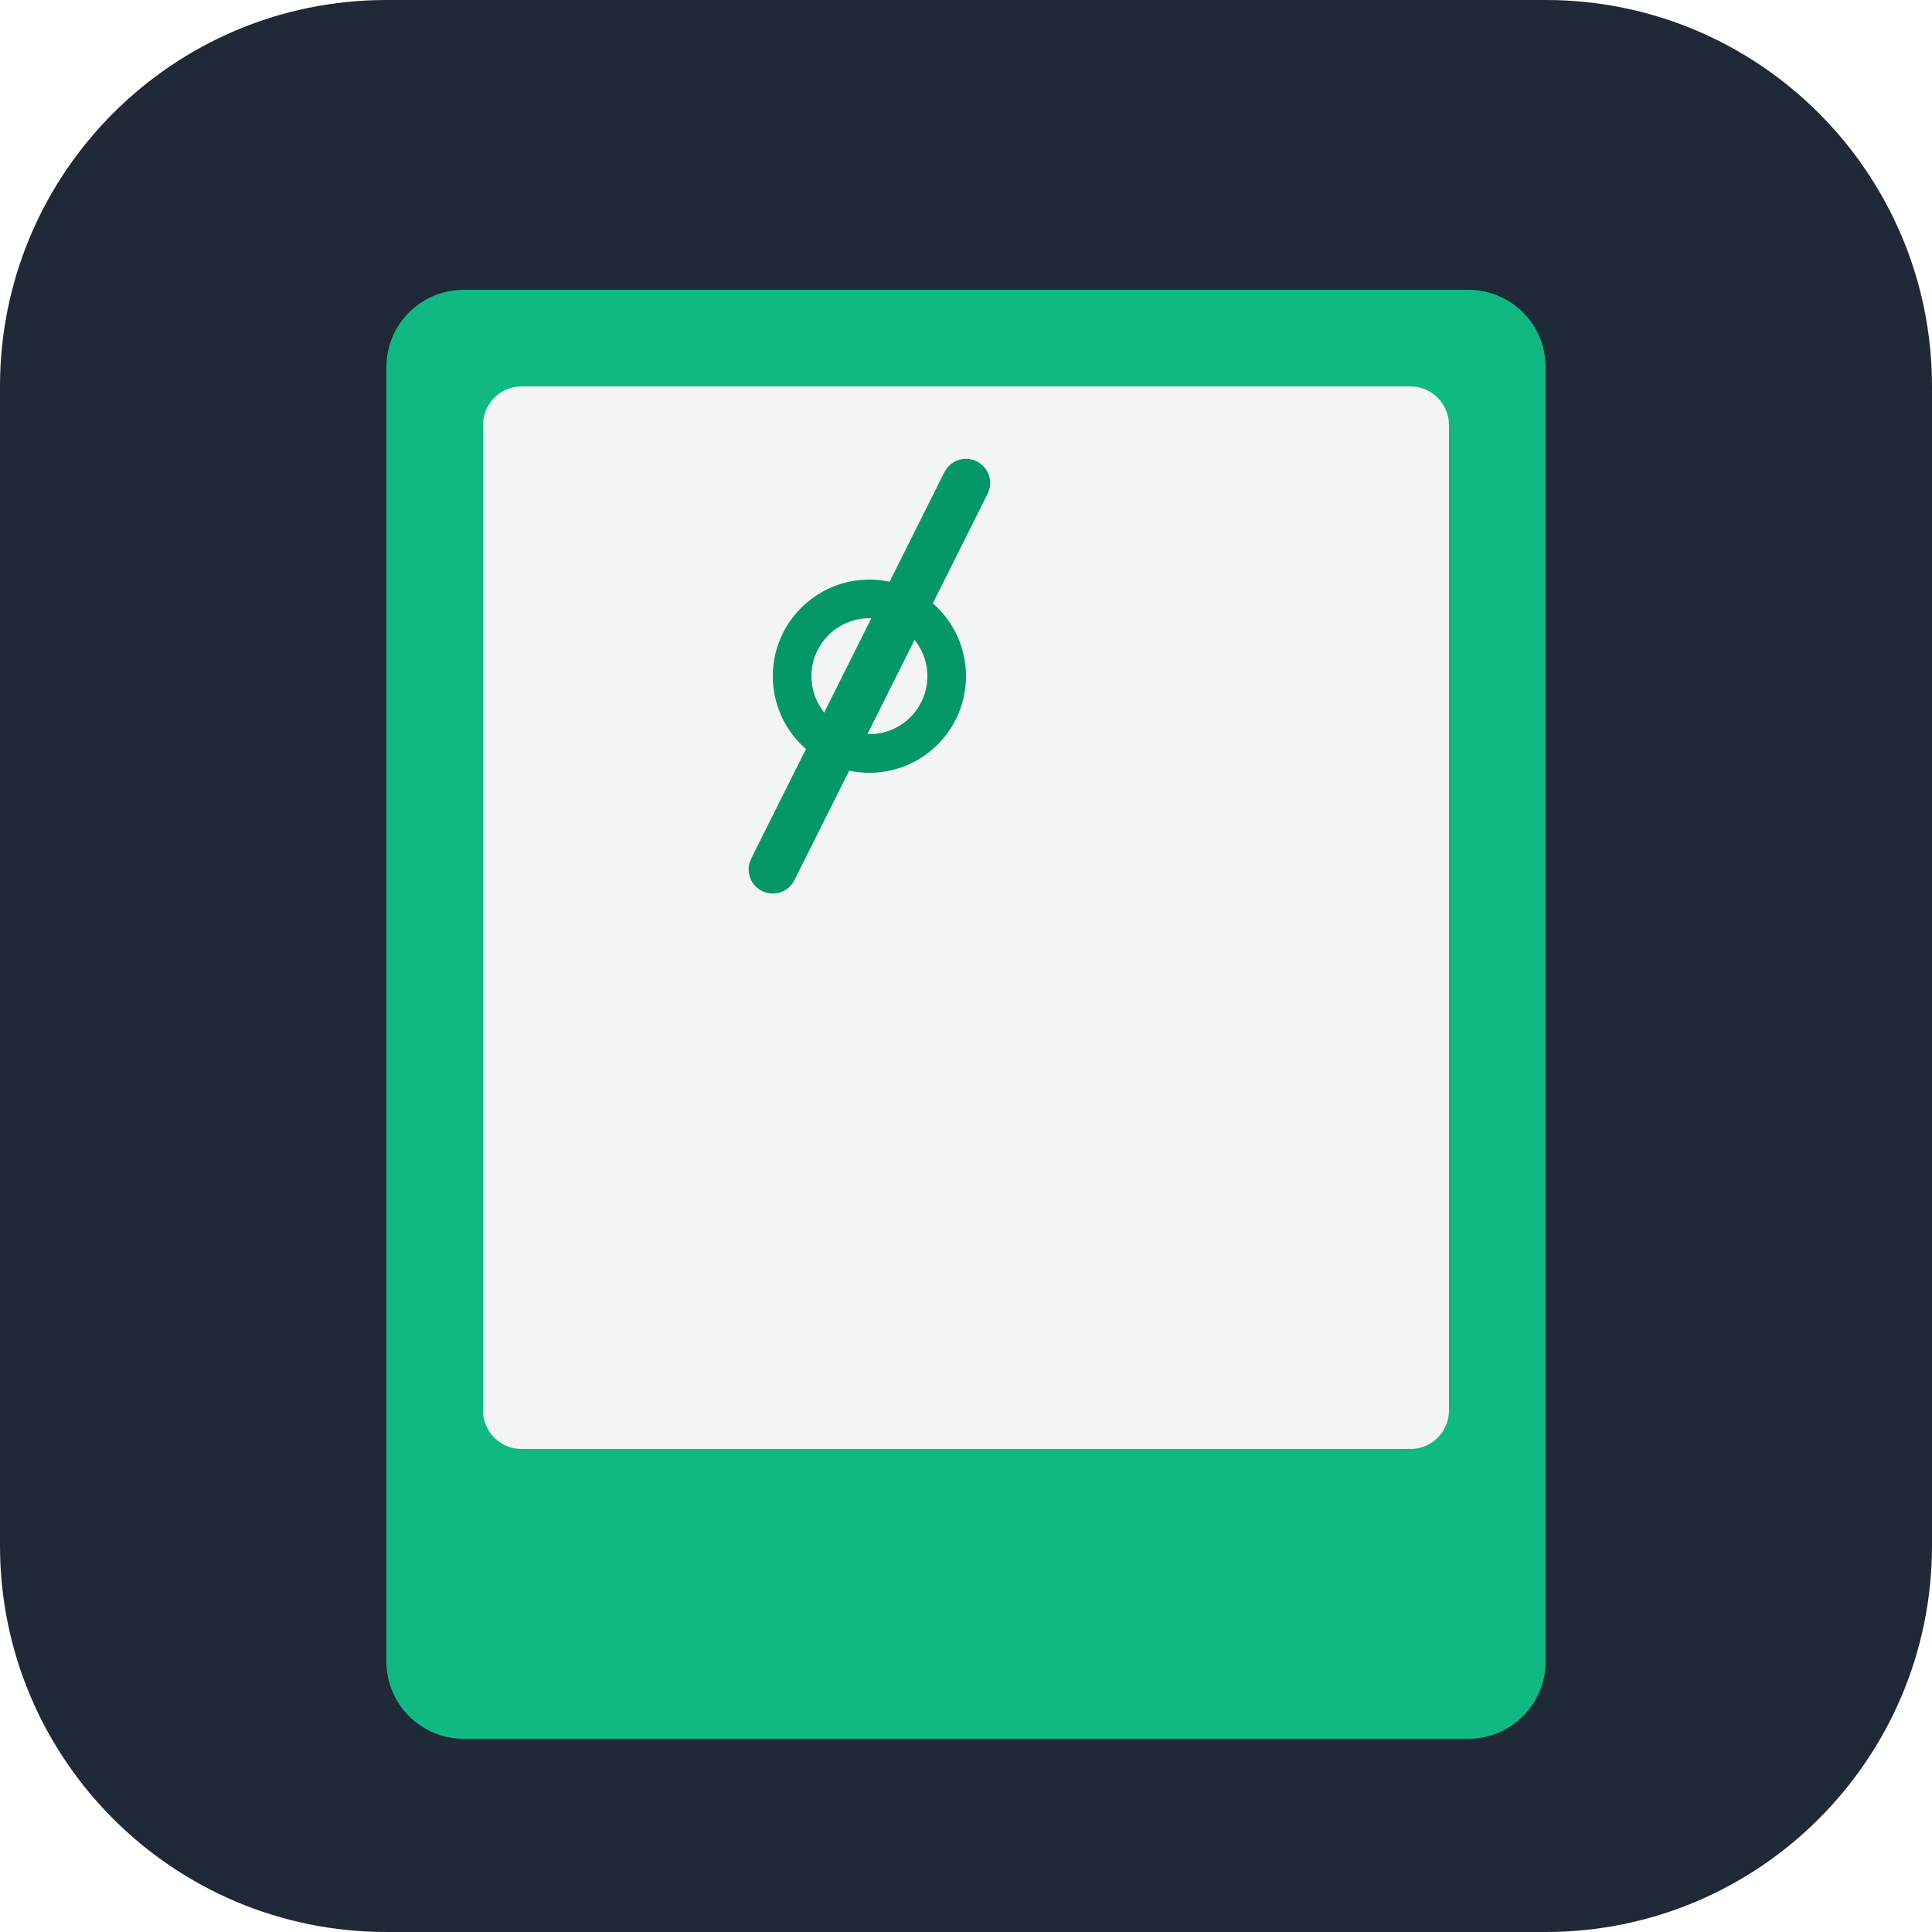
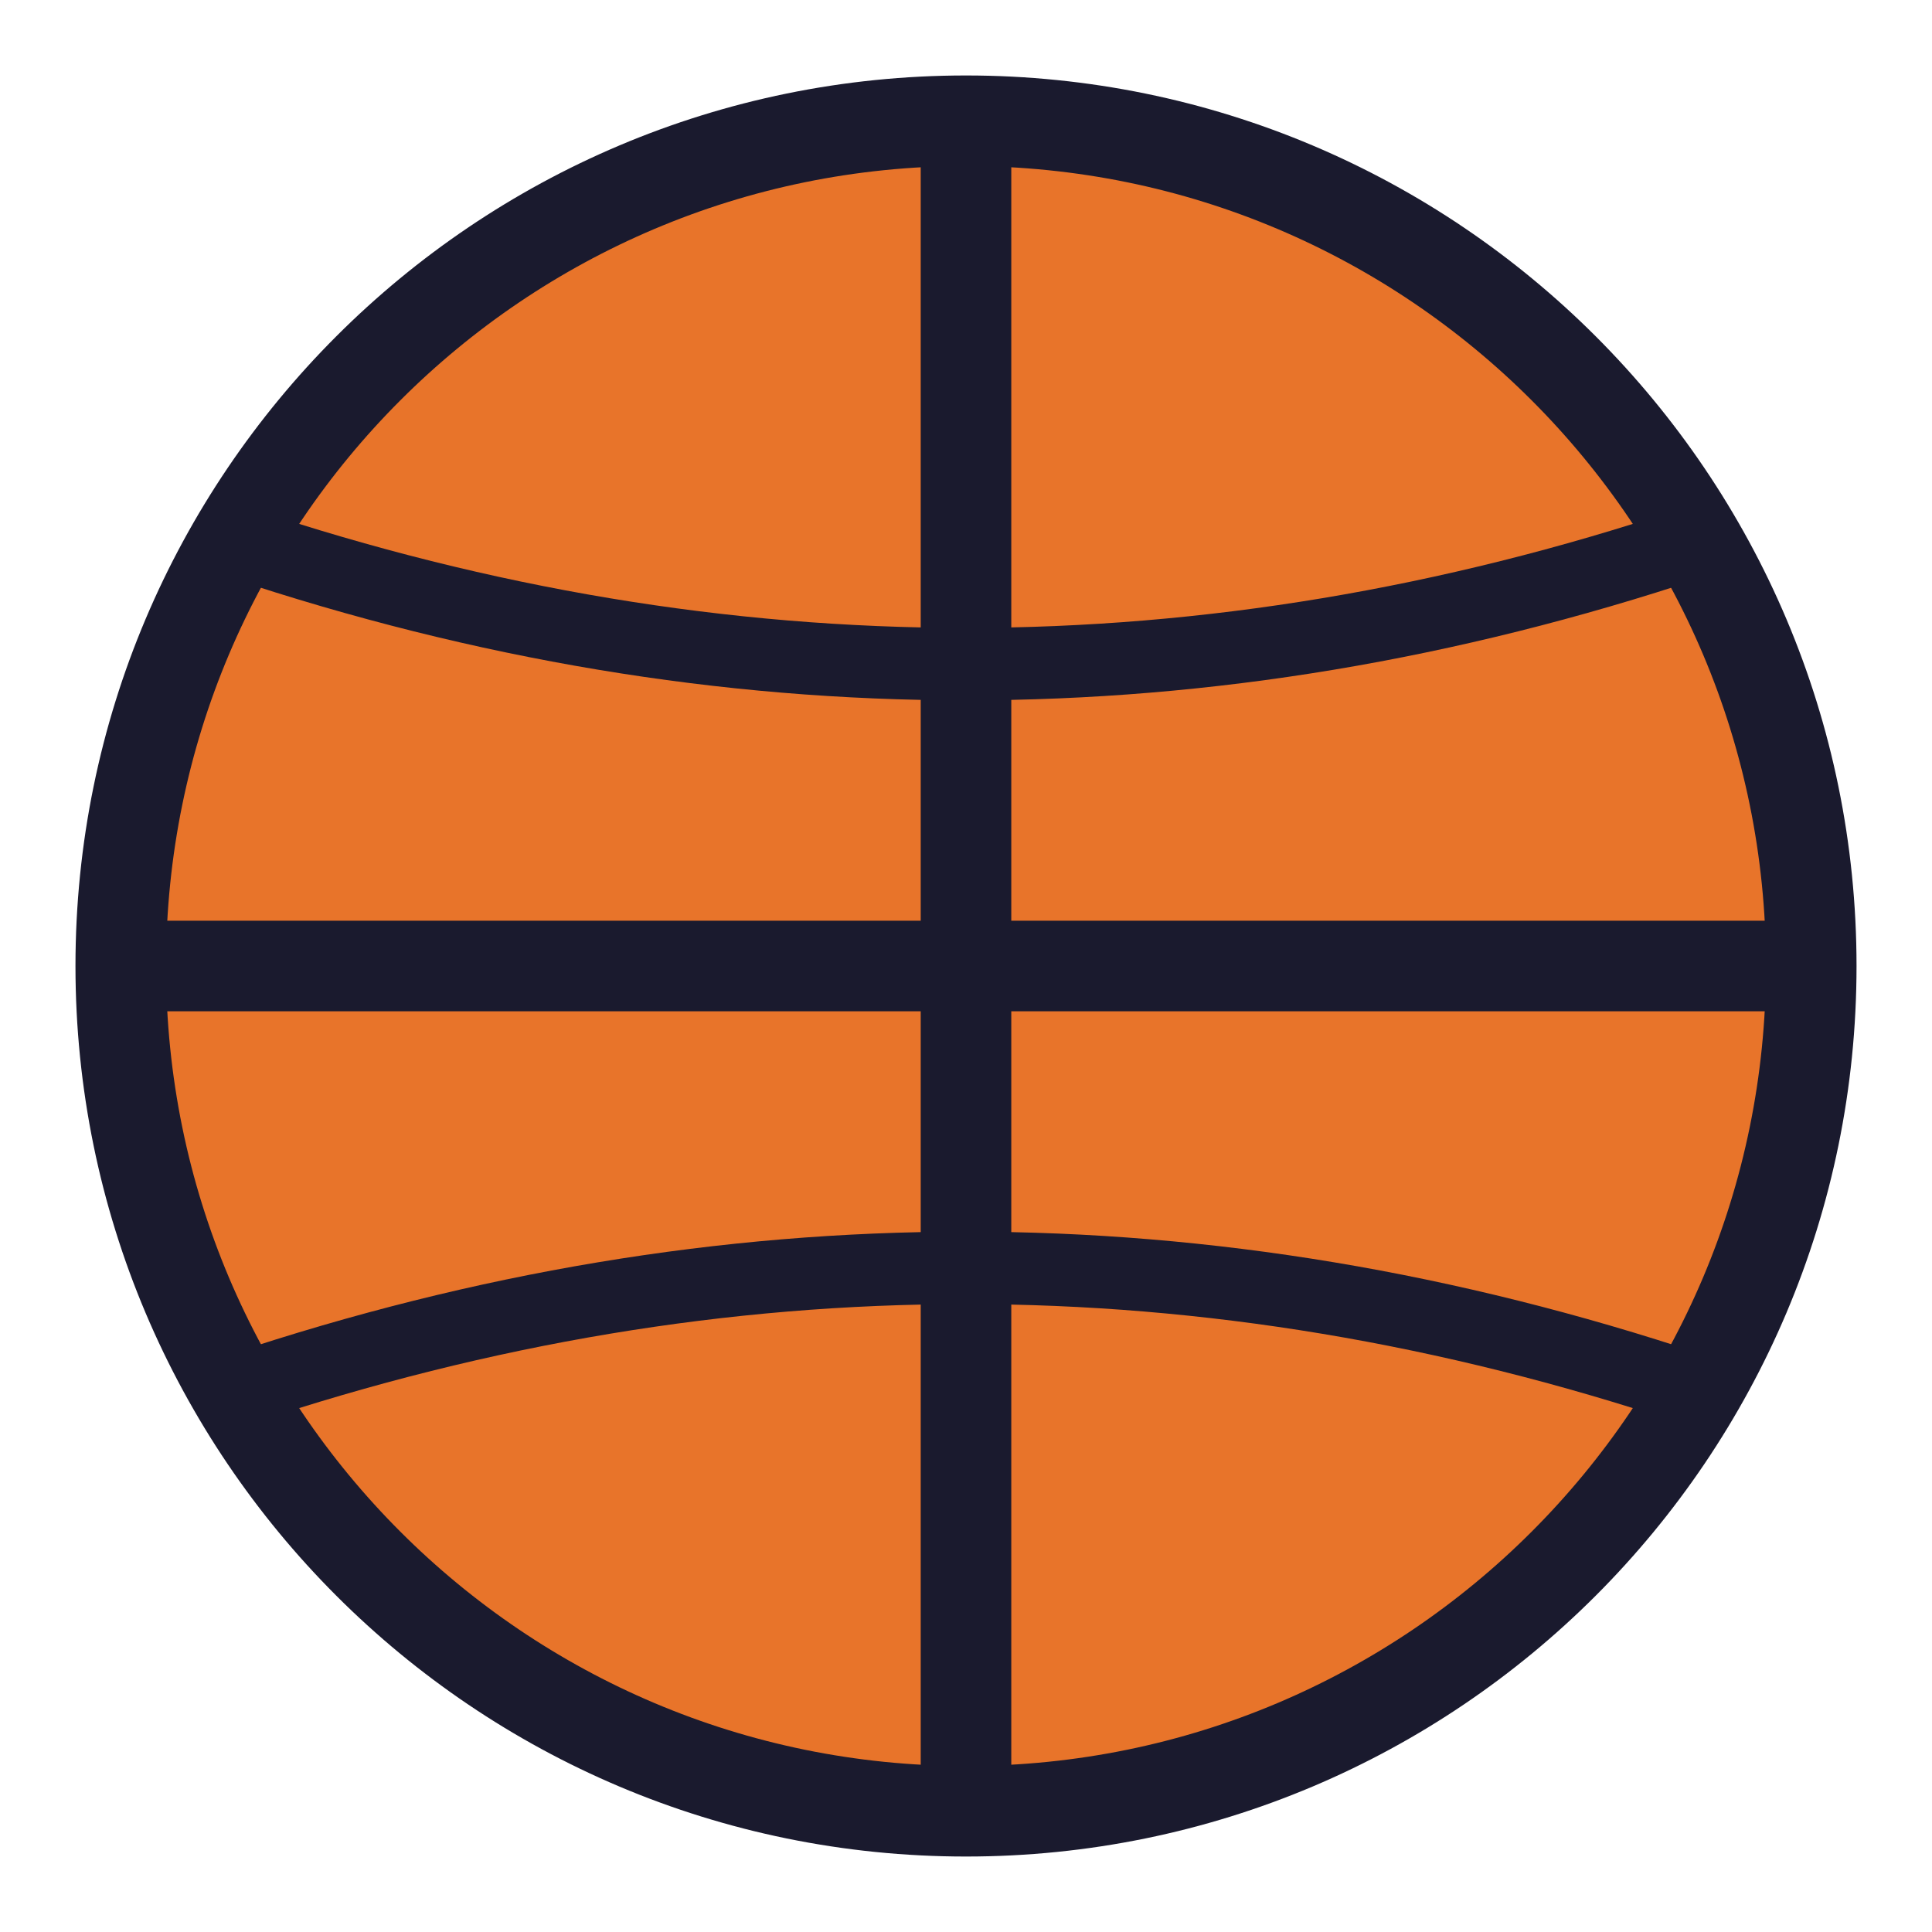
- <svg xmlns="http://www.w3.org/2000/svg" viewBox="0 0 100 100">
-   <rect width="100" height="100" fill="#1f2937" rx="20" />
-   <rect x="20" y="15" width="60" height="75" fill="#10b981" rx="4" />
-   <rect x="25" y="20" width="50" height="55" fill="#f3f4f6" rx="2" />
-   <circle cx="50" cy="80" r="3" fill="#10b981" />
-   <g transform="translate(45, 35)">
-     <polyline points="5,-10 0,0 -5,10" stroke="#059669" stroke-width="2.5" fill="none" stroke-linecap="round" />
-     <circle cx="0" cy="0" r="4" fill="none" stroke="#059669" stroke-width="2" />
-   </g>
+ <svg xmlns="http://www.w3.org/2000/svg" viewBox="0 0 32 32">
+   <circle cx="16" cy="16" r="14" fill="#e8742a" stroke="#1a1a2e" stroke-width="1.5" />
+   <path d="M16 2 Q16 16 16 30" stroke="#1a1a2e" stroke-width="1.5" fill="none" />
+   <path d="M2 16 Q16 16 30 16" stroke="#1a1a2e" stroke-width="1.5" fill="none" />
+   <path d="M4 9 Q16 13 28 9" stroke="#1a1a2e" stroke-width="1.2" fill="none" />
+   <path d="M4 23 Q16 19 28 23" stroke="#1a1a2e" stroke-width="1.2" fill="none" />
</svg>
